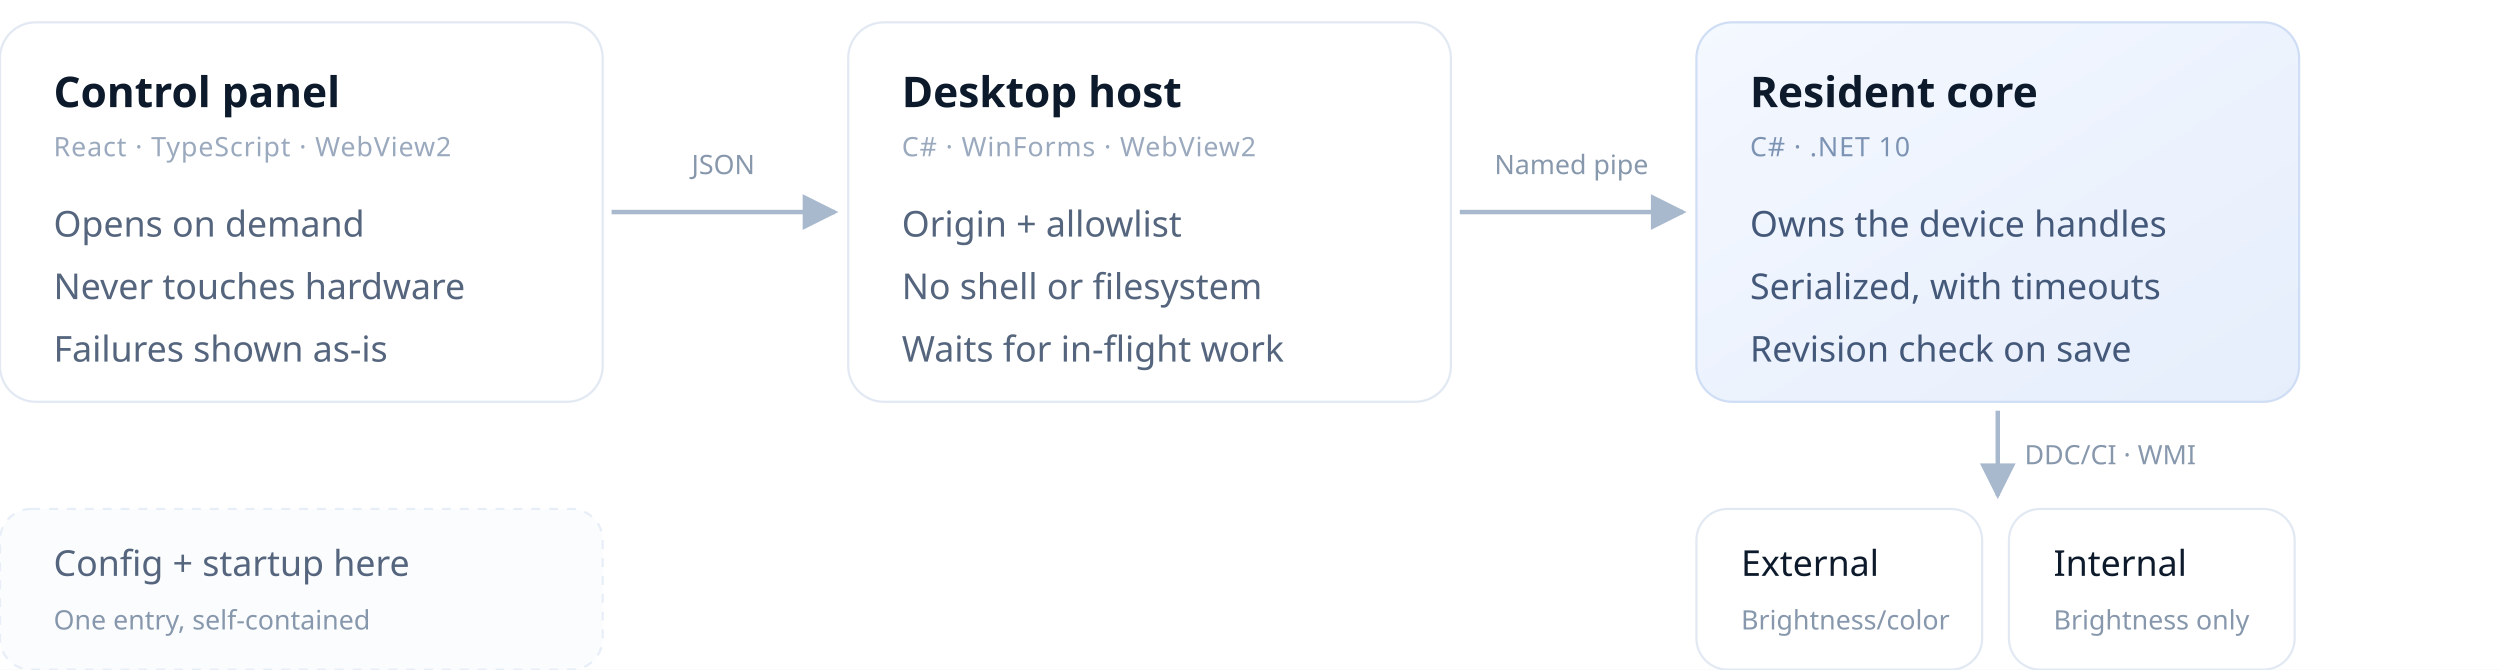
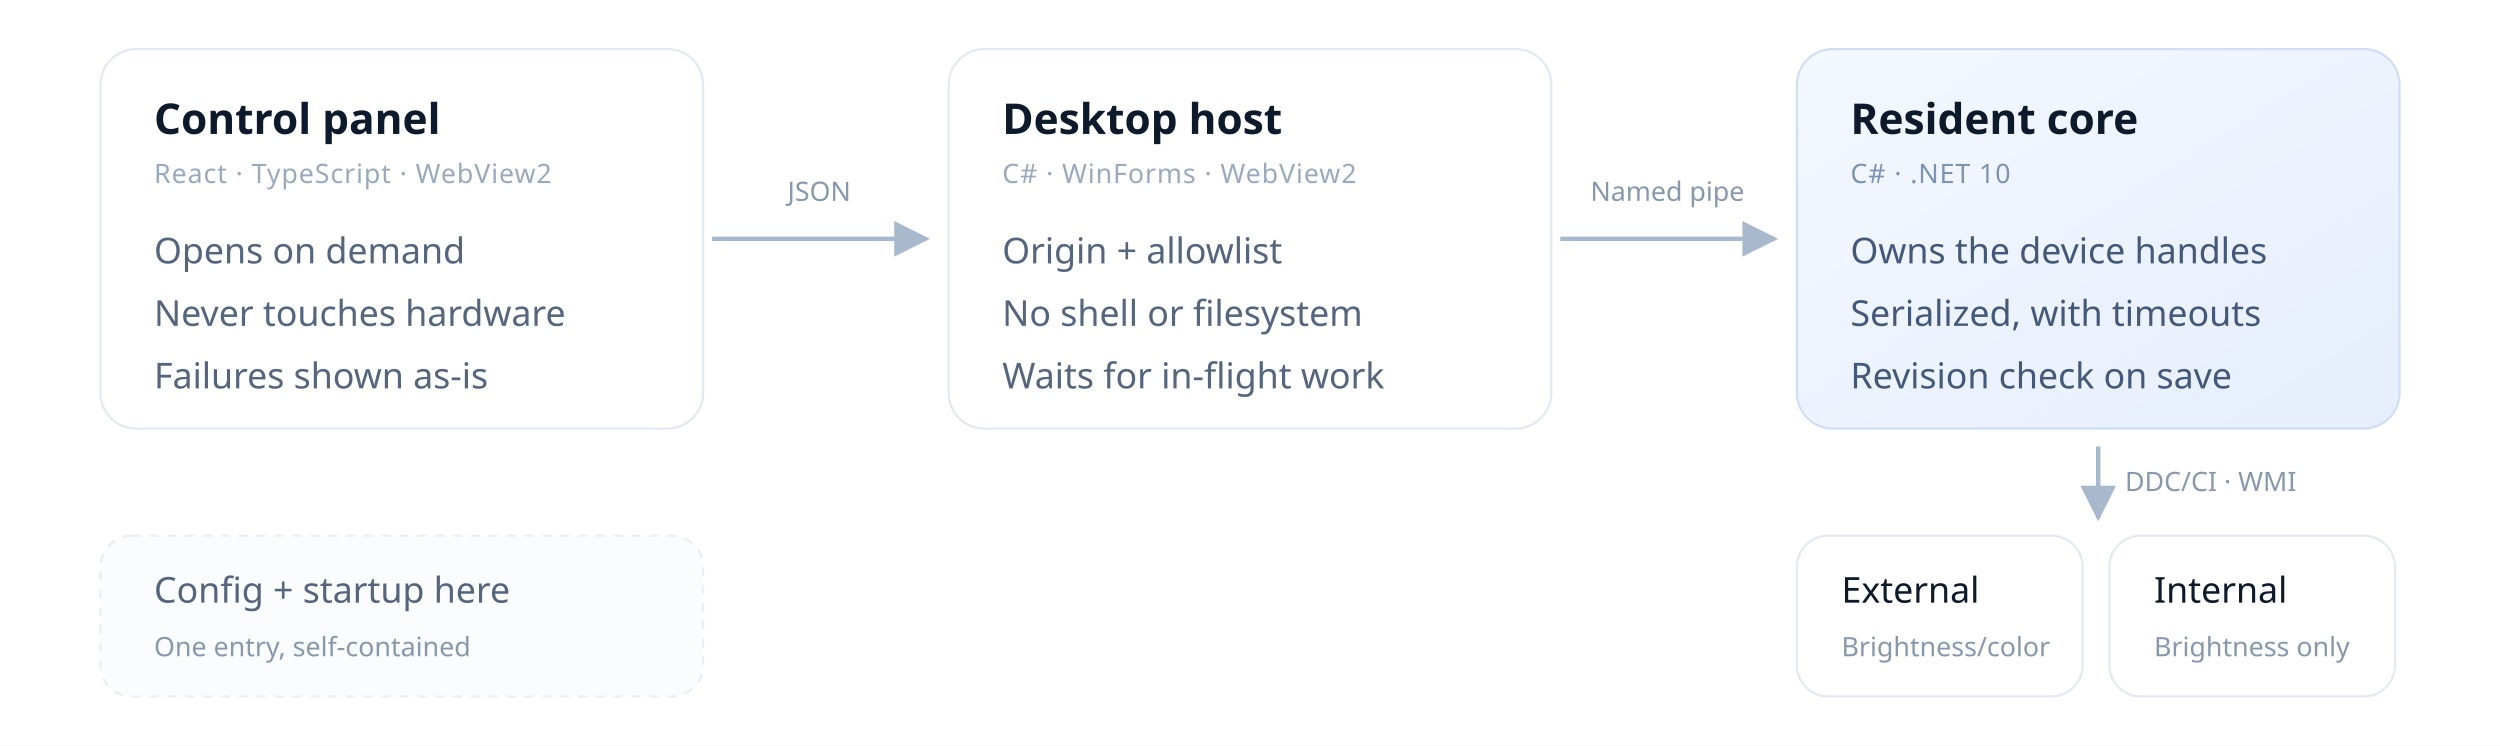
- <svg xmlns="http://www.w3.org/2000/svg" width="1120" height="300" viewBox="0 0 1120 300" role="img" aria-label="Architecture: panel, desktop host and resident core">
+ <svg xmlns="http://www.w3.org/2000/svg" width="1120" height="334" viewBox="0 0 1120 334" role="img" aria-label="Runtime structure: control panel, desktop host and resident core">
  <defs>
    <marker id="arrow" viewBox="0 0 10 10" refX="9" refY="5" markerWidth="8" markerHeight="8" orient="auto-start-reverse">
      <path d="M0 0 L10 5 L0 10 z" fill="#a9b9cd" />
    </marker>
    <linearGradient id="corebg" x1="0" y1="0" x2="1" y2="1">
      <stop offset="0" stop-color="#f4f8ff" />
      <stop offset="1" stop-color="#e6eefc" />
    </linearGradient>
  </defs>
-   <rect width="1120" height="300" fill="#ffffff" />
-   <rect x="0" y="10" width="270" height="170" rx="16" fill="#ffffff" stroke="#e2e9f3" />
-   <text x="24" y="48" font-family="'Segoe UI Semibold','Segoe UI',-apple-system,'PingFang SC','Microsoft YaHei',sans-serif" font-size="19" font-weight="600" fill="#0d1a2b">Control panel</text>
-   <text x="24" y="70" font-family="'Segoe UI',-apple-system,sans-serif" font-size="12" fill="#9aa9bd" letter-spacing=".4">React · TypeScript · WebView2</text>
-   <text x="24" y="106" font-family="'Segoe UI',-apple-system,'PingFang SC','Microsoft YaHei',sans-serif" font-size="16" fill="#54657d">Opens on demand</text>
-   <text x="24" y="134" font-family="'Segoe UI',-apple-system,'PingFang SC','Microsoft YaHei',sans-serif" font-size="16" fill="#54657d">Never touches hardware</text>
-   <text x="24" y="162" font-family="'Segoe UI',-apple-system,'PingFang SC','Microsoft YaHei',sans-serif" font-size="16" fill="#54657d">Failures shown as-is</text>
-   <rect x="380" y="10" width="270" height="170" rx="16" fill="#ffffff" stroke="#e2e9f3" />
-   <text x="404" y="48" font-family="'Segoe UI Semibold','Segoe UI',-apple-system,'PingFang SC','Microsoft YaHei',sans-serif" font-size="19" font-weight="600" fill="#0d1a2b">Desktop host</text>
-   <text x="404" y="70" font-family="'Segoe UI',-apple-system,sans-serif" font-size="12" fill="#9aa9bd" letter-spacing=".4">C# · WinForms · WebView2</text>
-   <text x="404" y="106" font-family="'Segoe UI',-apple-system,'PingFang SC','Microsoft YaHei',sans-serif" font-size="16" fill="#54657d">Origin + allowlist</text>
-   <text x="404" y="134" font-family="'Segoe UI',-apple-system,'PingFang SC','Microsoft YaHei',sans-serif" font-size="16" fill="#54657d">No shell or filesystem</text>
-   <text x="404" y="162" font-family="'Segoe UI',-apple-system,'PingFang SC','Microsoft YaHei',sans-serif" font-size="16" fill="#54657d">Waits for in-flight work</text>
-   <rect x="760" y="10" width="270" height="170" rx="16" fill="url(#corebg)" stroke="#cfdef5" />
-   <text x="784" y="48" font-family="'Segoe UI Semibold','Segoe UI',-apple-system,'PingFang SC','Microsoft YaHei',sans-serif" font-size="19" font-weight="600" fill="#0d1a2b">Resident core</text>
-   <text x="784" y="70" font-family="'Segoe UI',-apple-system,sans-serif" font-size="12" fill="#7d93b3" letter-spacing=".4">C# · .NET 10</text>
-   <text x="784" y="106" font-family="'Segoe UI',-apple-system,'PingFang SC','Microsoft YaHei',sans-serif" font-size="16" fill="#44597a">Owns the device handles</text>
-   <text x="784" y="134" font-family="'Segoe UI',-apple-system,'PingFang SC','Microsoft YaHei',sans-serif" font-size="16" fill="#44597a">Serialized, with timeouts</text>
-   <text x="784" y="162" font-family="'Segoe UI',-apple-system,'PingFang SC','Microsoft YaHei',sans-serif" font-size="16" fill="#44597a">Revision check on save</text>
-   <line x1="274" y1="95" x2="374" y2="95" stroke="#a9b9cd" stroke-width="2" marker-end="url(#arrow)" />
-   <text x="324" y="78" text-anchor="middle" font-family="'Segoe UI',-apple-system,'PingFang SC','Microsoft YaHei',sans-serif" font-size="12" fill="#8798ad">JSON</text>
-   <line x1="654" y1="95" x2="754" y2="95" stroke="#a9b9cd" stroke-width="2" marker-end="url(#arrow)" />
-   <text x="704" y="78" text-anchor="middle" font-family="'Segoe UI',-apple-system,'PingFang SC','Microsoft YaHei',sans-serif" font-size="12" fill="#8798ad">Named pipe</text>
-   <line x1="895" y1="184" x2="895" y2="222" stroke="#a9b9cd" stroke-width="2" marker-end="url(#arrow)" />
-   <text x="907" y="208" font-family="'Segoe UI',-apple-system,'PingFang SC','Microsoft YaHei',sans-serif" font-size="12" fill="#8798ad">DDC/CI · WMI</text>
-   <rect x="760" y="228" width="128" height="72" rx="14" fill="#ffffff" stroke="#e2e9f3" />
-   <text x="780" y="258" font-family="'Segoe UI',-apple-system,'PingFang SC','Microsoft YaHei',sans-serif" font-size="16" fill="#0d1a2b">External</text>
-   <text x="780" y="282" font-family="'Segoe UI',-apple-system,'PingFang SC','Microsoft YaHei',sans-serif" font-size="12" fill="#8798ad">Brightness/color</text>
-   <rect x="900" y="228" width="128" height="72" rx="14" fill="#ffffff" stroke="#e2e9f3" />
-   <text x="920" y="258" font-family="'Segoe UI',-apple-system,'PingFang SC','Microsoft YaHei',sans-serif" font-size="16" fill="#0d1a2b">Internal</text>
-   <text x="920" y="282" font-family="'Segoe UI',-apple-system,'PingFang SC','Microsoft YaHei',sans-serif" font-size="12" fill="#8798ad">Brightness only</text>
-   <rect x="0" y="228" width="270" height="72" rx="14" fill="#fbfcfe" stroke="#e8eef7" stroke-dasharray="4 4" />
-   <text x="24" y="258" font-family="'Segoe UI',-apple-system,'PingFang SC','Microsoft YaHei',sans-serif" font-size="16" fill="#54657d">Config + startup here</text>
-   <text x="24" y="282" font-family="'Segoe UI',-apple-system,'PingFang SC','Microsoft YaHei',sans-serif" font-size="12" fill="#8798ad">One entry, self-contained</text>
+   <rect width="1120" height="334" fill="#ffffff" />
+   <g transform="translate(45 22)">
+     <rect x="0" y="0" width="270" height="170" rx="16" fill="#ffffff" stroke="#e2e9f3" />
+     <text x="24" y="38" font-family="'Segoe UI Semibold','Segoe UI',-apple-system,'PingFang SC','Microsoft YaHei',sans-serif" font-size="19" font-weight="600" fill="#0d1a2b">Control panel</text>
+     <text x="24" y="60" font-family="'Segoe UI',-apple-system,'PingFang SC','Microsoft YaHei',sans-serif" font-size="12" fill="#9aa9bd" letter-spacing=".4">React · TypeScript · WebView2</text>
+     <text x="24" y="96" font-family="'Segoe UI',-apple-system,'PingFang SC','Microsoft YaHei',sans-serif" font-size="16" fill="#54657d">Opens on demand</text>
+     <text x="24" y="124" font-family="'Segoe UI',-apple-system,'PingFang SC','Microsoft YaHei',sans-serif" font-size="16" fill="#54657d">Never touches hardware</text>
+     <text x="24" y="152" font-family="'Segoe UI',-apple-system,'PingFang SC','Microsoft YaHei',sans-serif" font-size="16" fill="#54657d">Failures shown as-is</text>
+     <rect x="380" y="0" width="270" height="170" rx="16" fill="#ffffff" stroke="#e2e9f3" />
+     <text x="404" y="38" font-family="'Segoe UI Semibold','Segoe UI',-apple-system,'PingFang SC','Microsoft YaHei',sans-serif" font-size="19" font-weight="600" fill="#0d1a2b">Desktop host</text>
+     <text x="404" y="60" font-family="'Segoe UI',-apple-system,'PingFang SC','Microsoft YaHei',sans-serif" font-size="12" fill="#9aa9bd" letter-spacing=".4">C# · WinForms · WebView2</text>
+     <text x="404" y="96" font-family="'Segoe UI',-apple-system,'PingFang SC','Microsoft YaHei',sans-serif" font-size="16" fill="#54657d">Origin + allowlist</text>
+     <text x="404" y="124" font-family="'Segoe UI',-apple-system,'PingFang SC','Microsoft YaHei',sans-serif" font-size="16" fill="#54657d">No shell or filesystem</text>
+     <text x="404" y="152" font-family="'Segoe UI',-apple-system,'PingFang SC','Microsoft YaHei',sans-serif" font-size="16" fill="#54657d">Waits for in-flight work</text>
+     <rect x="760" y="0" width="270" height="170" rx="16" fill="url(#corebg)" stroke="#cfdef5" />
+     <text x="784" y="38" font-family="'Segoe UI Semibold','Segoe UI',-apple-system,'PingFang SC','Microsoft YaHei',sans-serif" font-size="19" font-weight="600" fill="#0d1a2b">Resident core</text>
+     <text x="784" y="60" font-family="'Segoe UI',-apple-system,'PingFang SC','Microsoft YaHei',sans-serif" font-size="12" fill="#7d93b3" letter-spacing=".4">C# · .NET 10</text>
+     <text x="784" y="96" font-family="'Segoe UI',-apple-system,'PingFang SC','Microsoft YaHei',sans-serif" font-size="16" fill="#44597a">Owns the device handles</text>
+     <text x="784" y="124" font-family="'Segoe UI',-apple-system,'PingFang SC','Microsoft YaHei',sans-serif" font-size="16" fill="#44597a">Serialized, with timeouts</text>
+     <text x="784" y="152" font-family="'Segoe UI',-apple-system,'PingFang SC','Microsoft YaHei',sans-serif" font-size="16" fill="#44597a">Revision check on save</text>
+     <line x1="274" y1="85" x2="370" y2="85" stroke="#a9b9cd" stroke-width="2" marker-end="url(#arrow)" />
+     <text x="322" y="68" text-anchor="middle" font-family="'Segoe UI',-apple-system,'PingFang SC','Microsoft YaHei',sans-serif" font-size="12" fill="#8798ad">JSON</text>
+     <line x1="654" y1="85" x2="750" y2="85" stroke="#a9b9cd" stroke-width="2" marker-end="url(#arrow)" />
+     <text x="702" y="68" text-anchor="middle" font-family="'Segoe UI',-apple-system,'PingFang SC','Microsoft YaHei',sans-serif" font-size="12" fill="#8798ad">Named pipe</text>
+     <line x1="895" y1="178" x2="895" y2="210" stroke="#a9b9cd" stroke-width="2" marker-end="url(#arrow)" />
+     <text x="907" y="198" font-family="'Segoe UI',-apple-system,'PingFang SC','Microsoft YaHei',sans-serif" font-size="12" fill="#8798ad">DDC/CI · WMI</text>
+     <rect x="760" y="218" width="128" height="72" rx="14" fill="#ffffff" stroke="#e2e9f3" />
+     <text x="780" y="248" font-family="'Segoe UI',-apple-system,'PingFang SC','Microsoft YaHei',sans-serif" font-size="16" fill="#0d1a2b">External</text>
+     <text x="780" y="272" font-family="'Segoe UI',-apple-system,'PingFang SC','Microsoft YaHei',sans-serif" font-size="12" fill="#8798ad">Brightness/color</text>
+     <rect x="900" y="218" width="128" height="72" rx="14" fill="#ffffff" stroke="#e2e9f3" />
+     <text x="920" y="248" font-family="'Segoe UI',-apple-system,'PingFang SC','Microsoft YaHei',sans-serif" font-size="16" fill="#0d1a2b">Internal</text>
+     <text x="920" y="272" font-family="'Segoe UI',-apple-system,'PingFang SC','Microsoft YaHei',sans-serif" font-size="12" fill="#8798ad">Brightness only</text>
+     <rect x="0" y="218" width="270" height="72" rx="14" fill="#fbfcfe" stroke="#e8eef7" stroke-dasharray="4 4" />
+     <text x="24" y="248" font-family="'Segoe UI',-apple-system,'PingFang SC','Microsoft YaHei',sans-serif" font-size="16" fill="#54657d">Config + startup here</text>
+     <text x="24" y="272" font-family="'Segoe UI',-apple-system,'PingFang SC','Microsoft YaHei',sans-serif" font-size="12" fill="#8798ad">One entry, self-contained</text>
+   </g>
</svg>
